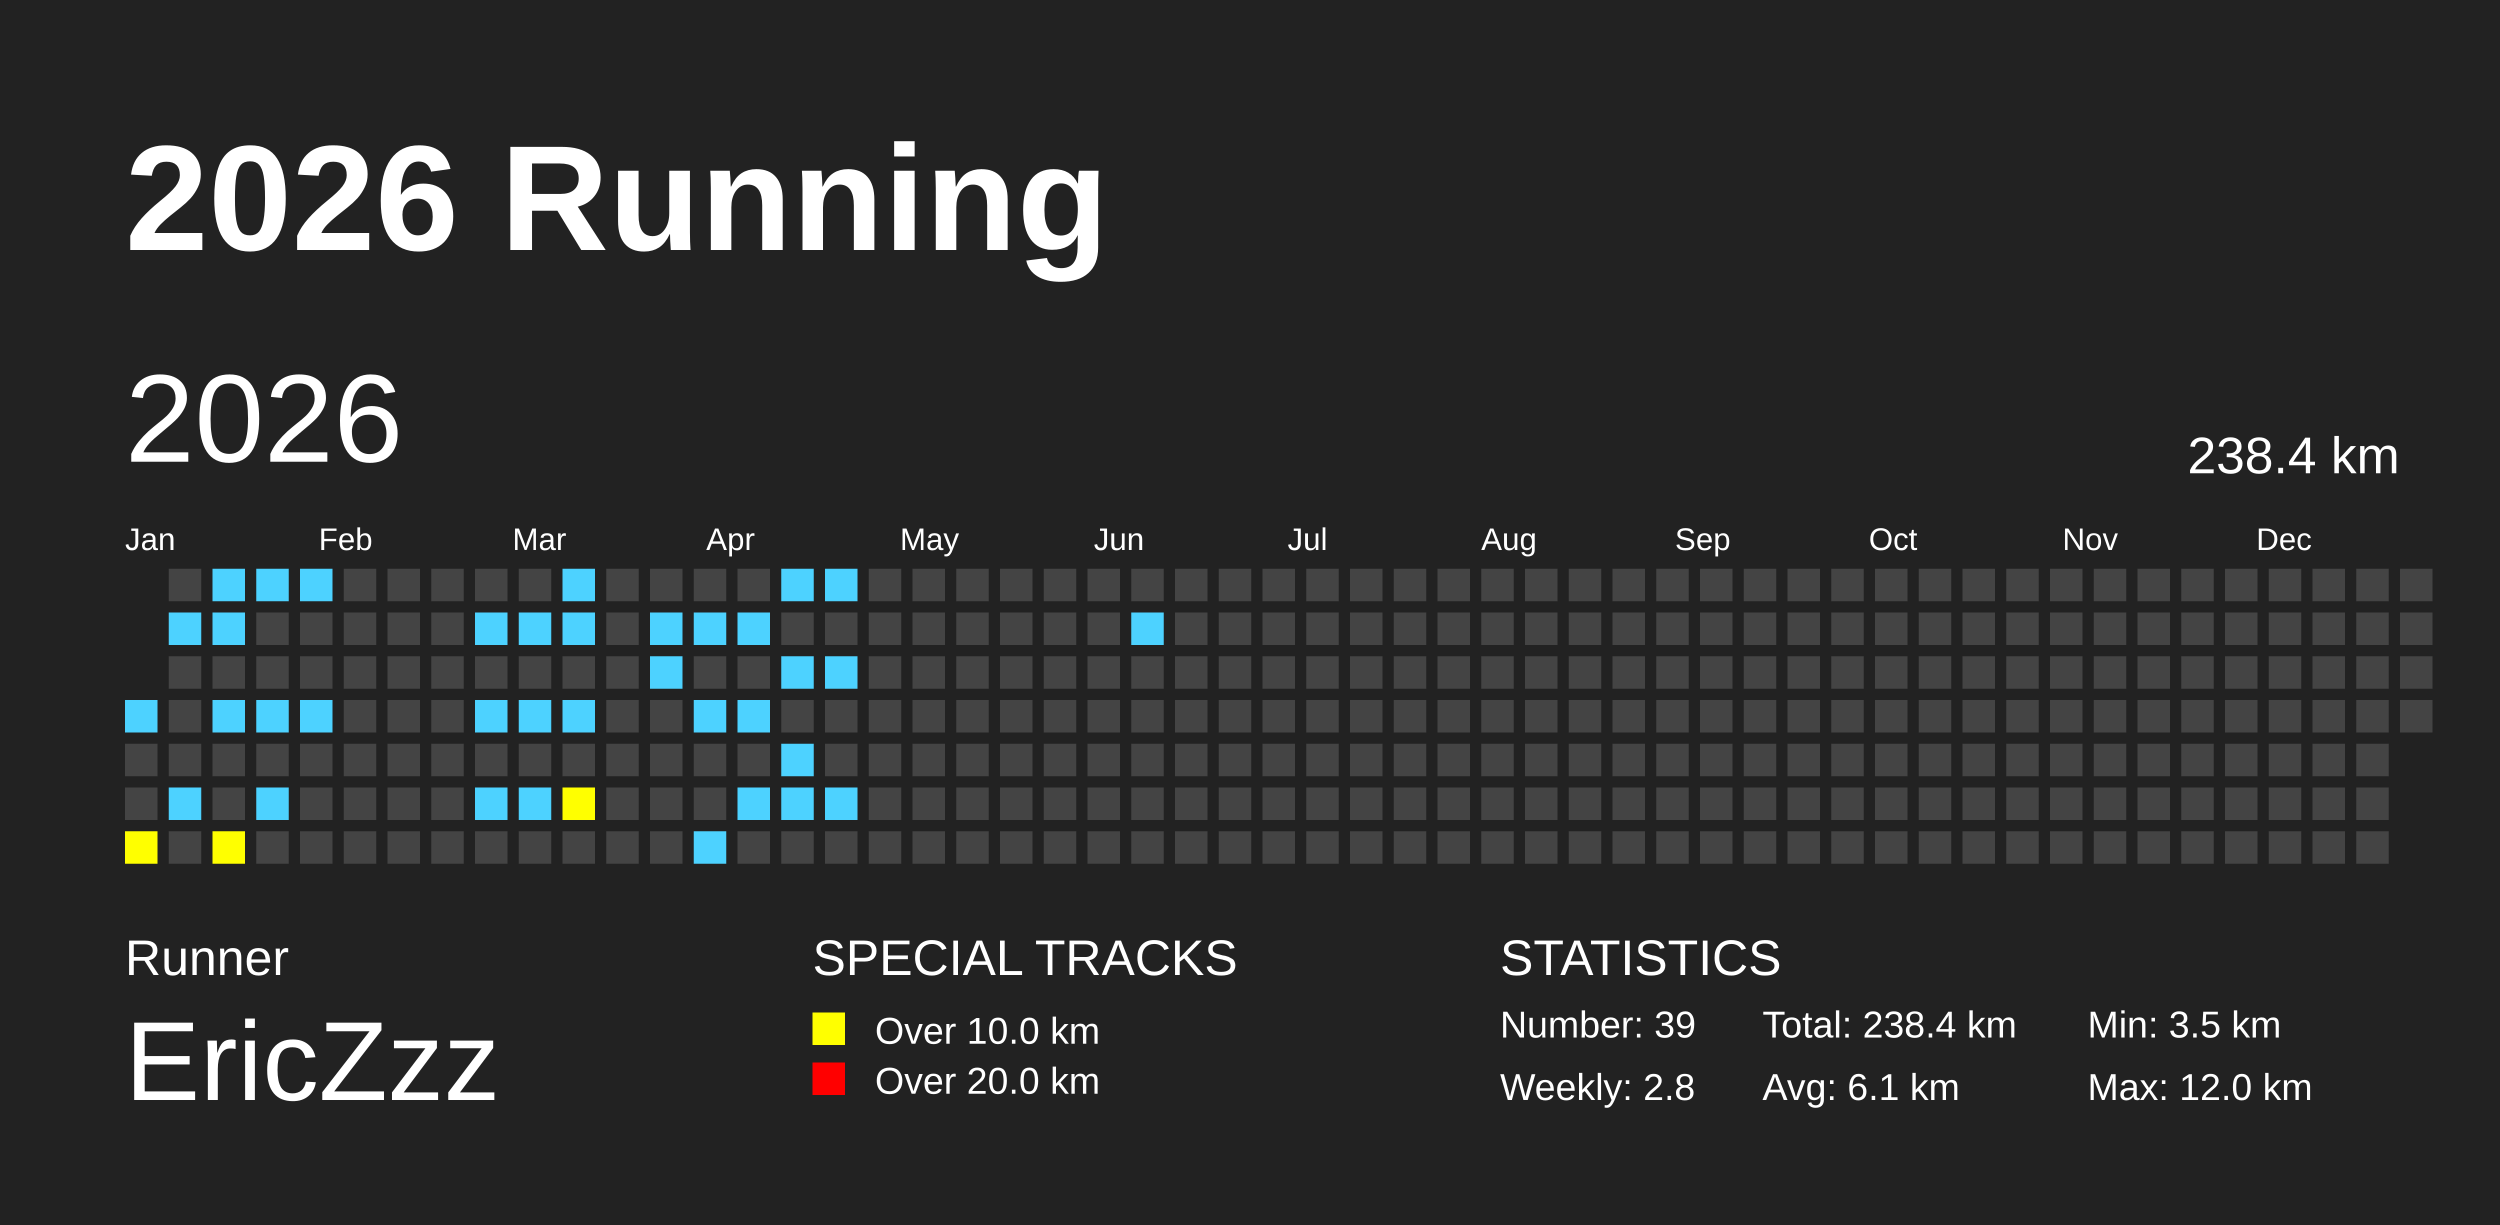
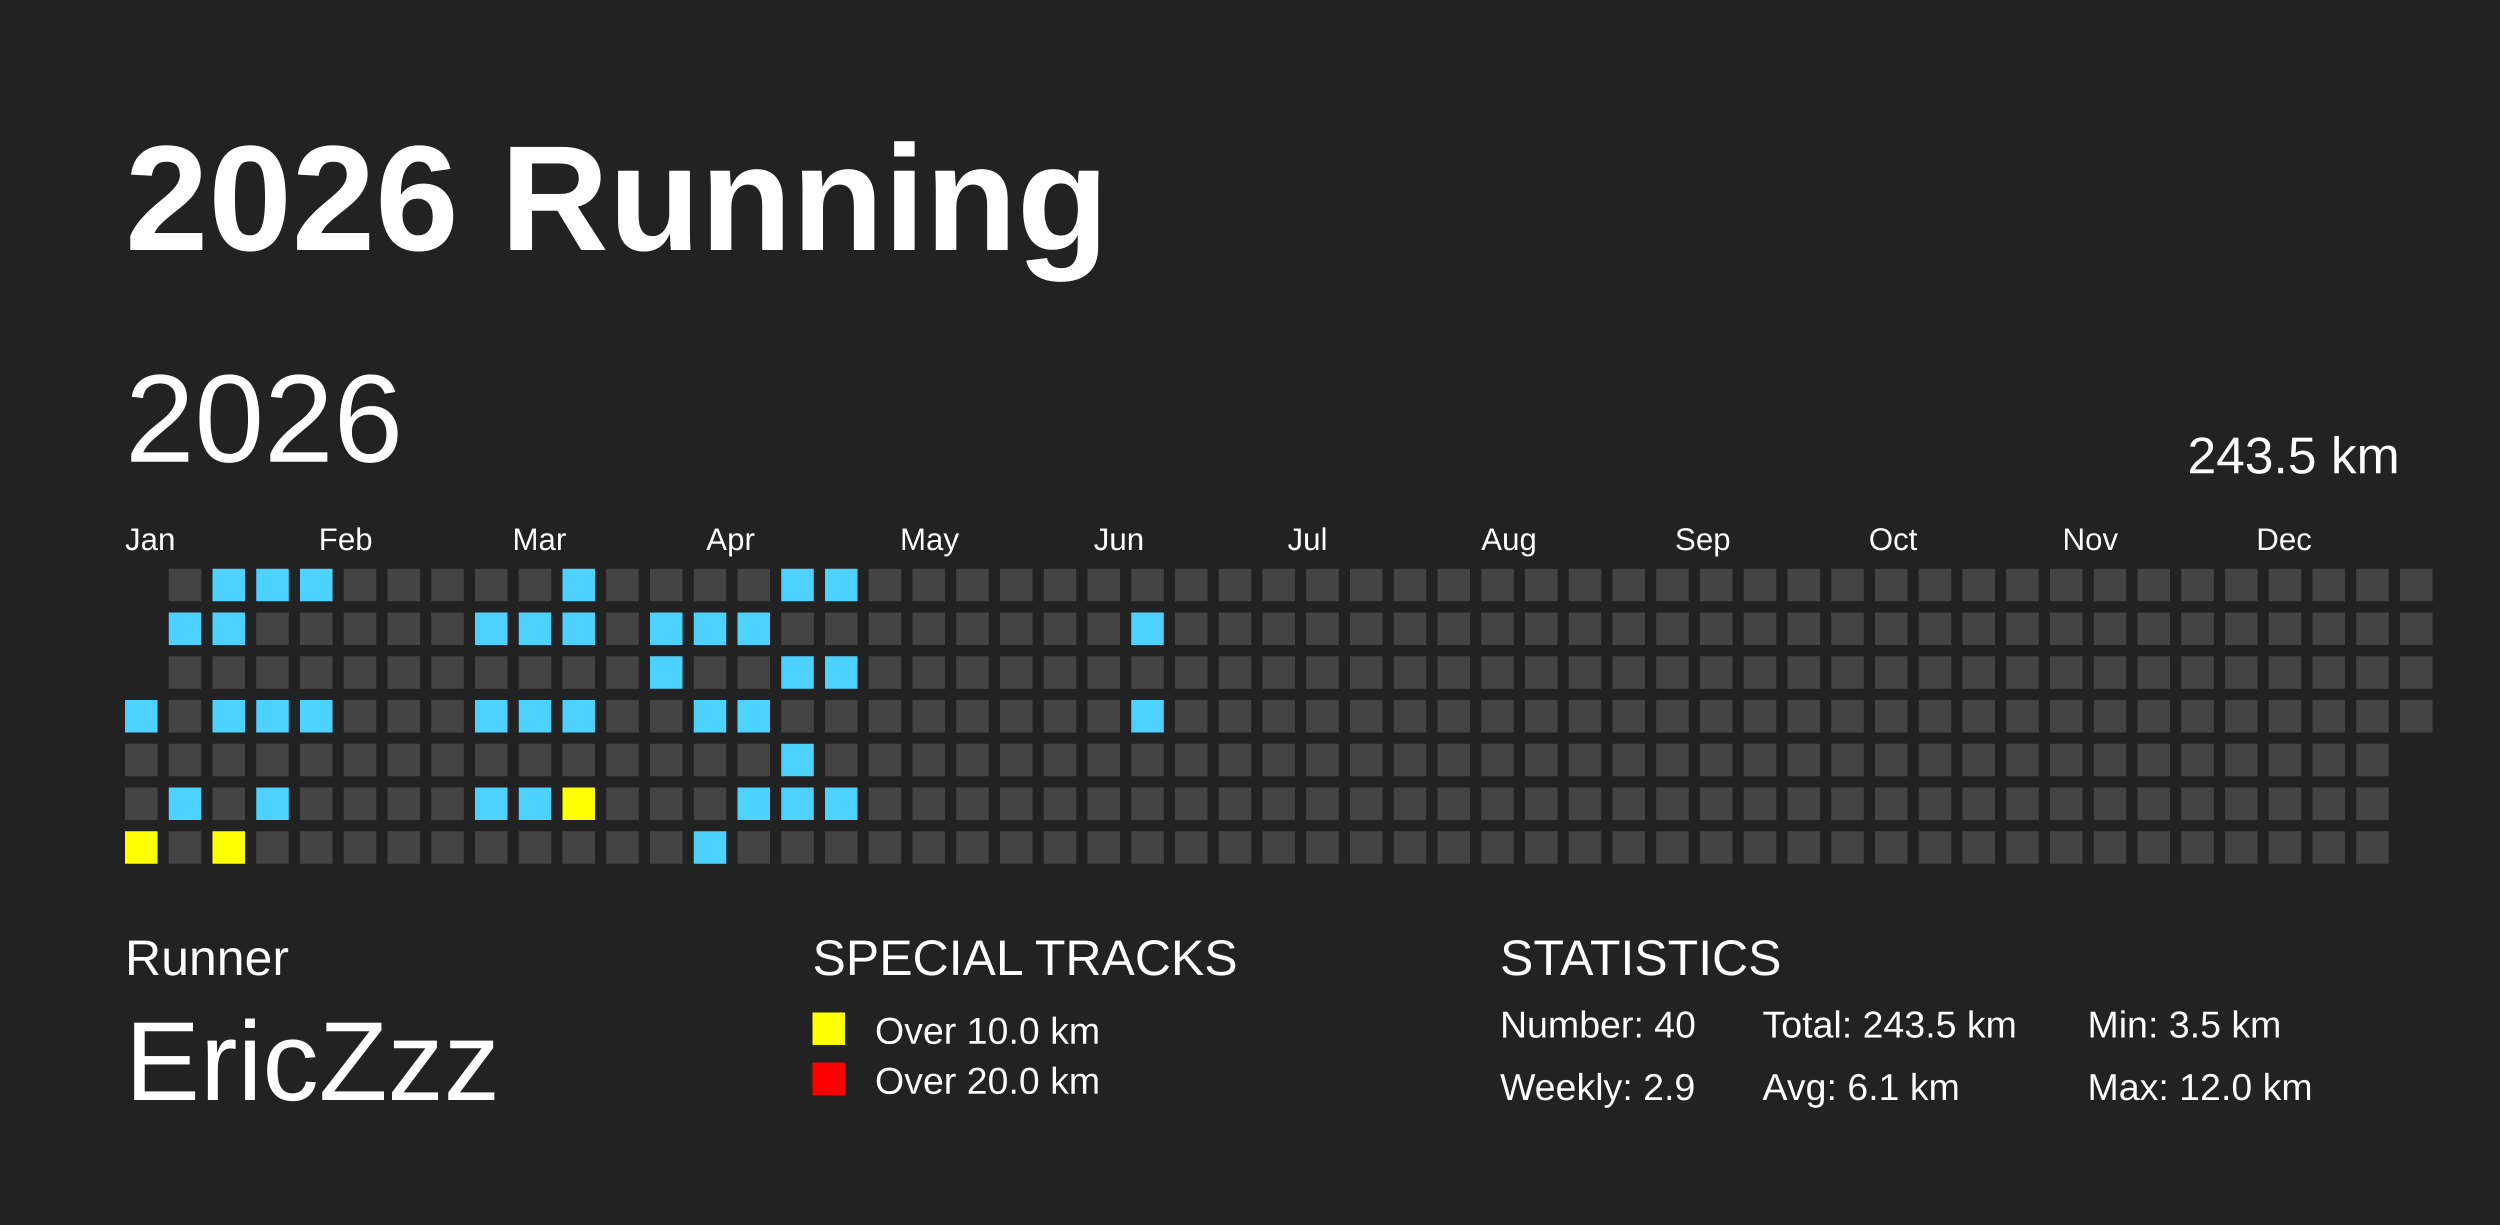
<svg xmlns="http://www.w3.org/2000/svg" baseProfile="full" height="98mm" version="1.1" viewBox="0,0,200,98" width="200mm">
  <defs />
  <rect fill="#222222" height="98" width="200" x="0" y="0" />
  <text fill="#FFFFFF" style="font-size:12px; font-family:Arial; font-weight:bold;" x="10" y="20">2026 Running</text>
  <text fill="#FFFFFF" style="font-size:4px; font-family:Arial" x="10" y="78">Runner</text>
  <text fill="#FFFFFF" style="font-size:9px; font-family:Arial" x="10" y="88">EricZzz</text>
  <text fill="#FFFFFF" style="font-size:4px; font-family:Arial" x="65" y="78">SPECIAL TRACKS</text>
  <rect fill="yellow" height="2.6" width="2.6" x="65" y="81" />
  <text fill="#FFFFFF" style="font-size:3px; font-family:Arial" x="70" y="83.5">Over 10.0 km</text>
  <rect fill="red" height="2.6" width="2.6" x="65" y="85" />
  <text fill="#FFFFFF" style="font-size:3px; font-family:Arial" x="70" y="87.5">Over 20.0 km</text>
  <text fill="#FFFFFF" style="font-size:4px; font-family:Arial" x="120" y="78">STATISTICS</text>
-   <text fill="#FFFFFF" style="font-size:3px; font-family:Arial" x="120" y="83">Number: 39</text>
-   <text fill="#FFFFFF" style="font-size:3px; font-family:Arial" x="120" y="88">Weekly: 2.8</text>
-   <text fill="#FFFFFF" style="font-size:3px; font-family:Arial" x="141" y="83">Total: 238.4 km</text>
+   <text fill="#FFFFFF" style="font-size:3px; font-family:Arial" x="120" y="83">Number: 40</text>
+   <text fill="#FFFFFF" style="font-size:3px; font-family:Arial" x="120" y="88">Weekly: 2.9</text>
+   <text fill="#FFFFFF" style="font-size:3px; font-family:Arial" x="141" y="83">Total: 243.5 km</text>
  <text fill="#FFFFFF" style="font-size:3px; font-family:Arial" x="141" y="88">Avg: 6.1 km</text>
  <text fill="#FFFFFF" style="font-size:3px; font-family:Arial" x="167" y="83">Min: 3.5 km</text>
  <text fill="#FFFFFF" style="font-size:3px; font-family:Arial" x="167" y="88">Max: 12.0 km</text>
  <text dominant-baseline="hanging" fill="#FFFFFF" style="font-size:10.0px; font-family:Arial;" x="10" y="30">2026</text>
-   <text dominant-baseline="hanging" fill="#FFFFFF" style="font-size:4.125px; font-family:Arial;" x="175" y="35">238.4 km</text>
+   <text dominant-baseline="hanging" fill="#FFFFFF" style="font-size:4.125px; font-family:Arial;" x="175" y="35">243.5 km</text>
  <text fill="#FFFFFF" style="font-size:2.5px; font-family:Arial" x="10.0" y="44">Jan</text>
  <text fill="#FFFFFF" style="font-size:2.5px; font-family:Arial" x="25.5" y="44">Feb</text>
  <text fill="#FFFFFF" style="font-size:2.5px; font-family:Arial" x="41.0" y="44">Mar</text>
  <text fill="#FFFFFF" style="font-size:2.5px; font-family:Arial" x="56.5" y="44">Apr</text>
  <text fill="#FFFFFF" style="font-size:2.5px; font-family:Arial" x="72.0" y="44">May</text>
  <text fill="#FFFFFF" style="font-size:2.5px; font-family:Arial" x="87.5" y="44">Jun</text>
  <text fill="#FFFFFF" style="font-size:2.5px; font-family:Arial" x="103.0" y="44">Jul</text>
  <text fill="#FFFFFF" style="font-size:2.5px; font-family:Arial" x="118.5" y="44">Aug</text>
  <text fill="#FFFFFF" style="font-size:2.5px; font-family:Arial" x="134.0" y="44">Sep</text>
  <text fill="#FFFFFF" style="font-size:2.5px; font-family:Arial" x="149.5" y="44">Oct</text>
  <text fill="#FFFFFF" style="font-size:2.5px; font-family:Arial" x="165.0" y="44">Nov</text>
  <text fill="#FFFFFF" style="font-size:2.5px; font-family:Arial" x="180.5" y="44">Dec</text>
  <rect fill="#4DD2FF" height="2.6" width="2.6" x="10.0" y="56.0" />
  <rect fill="#444444" height="2.6" width="2.6" x="10.0" y="59.5" />
  <rect fill="#444444" height="2.6" width="2.6" x="10.0" y="63.0" />
  <rect fill="yellow" height="2.6" width="2.6" x="10.0" y="66.5" />
  <rect fill="#444444" height="2.6" width="2.6" x="13.5" y="45.5" />
  <rect fill="#4DD2FF" height="2.6" width="2.6" x="13.5" y="49.0" />
  <rect fill="#444444" height="2.6" width="2.6" x="13.5" y="52.5" />
  <rect fill="#444444" height="2.6" width="2.6" x="13.5" y="56.0" />
  <rect fill="#444444" height="2.6" width="2.6" x="13.5" y="59.5" />
  <rect fill="#4DD2FF" height="2.6" width="2.6" x="13.5" y="63.0" />
  <rect fill="#444444" height="2.6" width="2.6" x="13.5" y="66.5" />
  <rect fill="#4DD2FF" height="2.6" width="2.6" x="17.0" y="45.5" />
  <rect fill="#4DD2FF" height="2.6" width="2.6" x="17.0" y="49.0" />
  <rect fill="#444444" height="2.6" width="2.6" x="17.0" y="52.5" />
  <rect fill="#4DD2FF" height="2.6" width="2.6" x="17.0" y="56.0" />
  <rect fill="#444444" height="2.6" width="2.6" x="17.0" y="59.5" />
  <rect fill="#444444" height="2.6" width="2.6" x="17.0" y="63.0" />
  <rect fill="yellow" height="2.6" width="2.6" x="17.0" y="66.5" />
  <rect fill="#4DD2FF" height="2.6" width="2.6" x="20.5" y="45.5" />
  <rect fill="#444444" height="2.6" width="2.6" x="20.5" y="49.0" />
  <rect fill="#444444" height="2.6" width="2.6" x="20.5" y="52.5" />
  <rect fill="#4DD2FF" height="2.6" width="2.6" x="20.5" y="56.0" />
  <rect fill="#444444" height="2.6" width="2.6" x="20.5" y="59.5" />
  <rect fill="#4DD2FF" height="2.6" width="2.6" x="20.5" y="63.0" />
  <rect fill="#444444" height="2.6" width="2.6" x="20.5" y="66.5" />
  <rect fill="#4DD2FF" height="2.6" width="2.6" x="24.0" y="45.5" />
  <rect fill="#444444" height="2.6" width="2.6" x="24.0" y="49.0" />
  <rect fill="#444444" height="2.6" width="2.6" x="24.0" y="52.5" />
  <rect fill="#4DD2FF" height="2.6" width="2.6" x="24.0" y="56.0" />
  <rect fill="#444444" height="2.6" width="2.6" x="24.0" y="59.5" />
  <rect fill="#444444" height="2.6" width="2.6" x="24.0" y="63.0" />
  <rect fill="#444444" height="2.6" width="2.6" x="24.0" y="66.5" />
  <rect fill="#444444" height="2.6" width="2.6" x="27.5" y="45.5" />
  <rect fill="#444444" height="2.6" width="2.6" x="27.5" y="49.0" />
  <rect fill="#444444" height="2.6" width="2.6" x="27.5" y="52.5" />
  <rect fill="#444444" height="2.6" width="2.6" x="27.5" y="56.0" />
  <rect fill="#444444" height="2.6" width="2.6" x="27.5" y="59.5" />
  <rect fill="#444444" height="2.6" width="2.6" x="27.5" y="63.0" />
  <rect fill="#444444" height="2.6" width="2.6" x="27.5" y="66.5" />
  <rect fill="#444444" height="2.6" width="2.6" x="31.0" y="45.5" />
  <rect fill="#444444" height="2.6" width="2.6" x="31.0" y="49.0" />
  <rect fill="#444444" height="2.6" width="2.6" x="31.0" y="52.5" />
  <rect fill="#444444" height="2.6" width="2.6" x="31.0" y="56.0" />
  <rect fill="#444444" height="2.6" width="2.6" x="31.0" y="59.5" />
  <rect fill="#444444" height="2.6" width="2.6" x="31.0" y="63.0" />
  <rect fill="#444444" height="2.6" width="2.6" x="31.0" y="66.5" />
  <rect fill="#444444" height="2.6" width="2.6" x="34.5" y="45.5" />
  <rect fill="#444444" height="2.6" width="2.6" x="34.5" y="49.0" />
  <rect fill="#444444" height="2.6" width="2.6" x="34.5" y="52.5" />
  <rect fill="#444444" height="2.6" width="2.6" x="34.5" y="56.0" />
  <rect fill="#444444" height="2.6" width="2.6" x="34.5" y="59.5" />
  <rect fill="#444444" height="2.6" width="2.6" x="34.5" y="63.0" />
  <rect fill="#444444" height="2.6" width="2.6" x="34.5" y="66.5" />
  <rect fill="#444444" height="2.6" width="2.6" x="38.0" y="45.5" />
  <rect fill="#4DD2FF" height="2.6" width="2.6" x="38.0" y="49.0" />
  <rect fill="#444444" height="2.6" width="2.6" x="38.0" y="52.5" />
  <rect fill="#4DD2FF" height="2.6" width="2.6" x="38.0" y="56.0" />
  <rect fill="#444444" height="2.6" width="2.6" x="38.0" y="59.5" />
  <rect fill="#4DD2FF" height="2.6" width="2.6" x="38.0" y="63.0" />
  <rect fill="#444444" height="2.6" width="2.6" x="38.0" y="66.5" />
  <rect fill="#444444" height="2.6" width="2.6" x="41.5" y="45.5" />
  <rect fill="#4DD2FF" height="2.6" width="2.6" x="41.5" y="49.0" />
  <rect fill="#444444" height="2.6" width="2.6" x="41.5" y="52.5" />
  <rect fill="#4DD2FF" height="2.6" width="2.6" x="41.5" y="56.0" />
  <rect fill="#444444" height="2.6" width="2.6" x="41.5" y="59.5" />
  <rect fill="#4DD2FF" height="2.6" width="2.6" x="41.5" y="63.0" />
  <rect fill="#444444" height="2.6" width="2.6" x="41.5" y="66.5" />
  <rect fill="#4DD2FF" height="2.6" width="2.6" x="45.0" y="45.5" />
  <rect fill="#4DD2FF" height="2.6" width="2.6" x="45.0" y="49.0" />
  <rect fill="#444444" height="2.6" width="2.6" x="45.0" y="52.5" />
  <rect fill="#4DD2FF" height="2.6" width="2.6" x="45.0" y="56.0" />
  <rect fill="#444444" height="2.6" width="2.6" x="45.0" y="59.5" />
  <rect fill="yellow" height="2.6" width="2.6" x="45.0" y="63.0" />
  <rect fill="#444444" height="2.6" width="2.6" x="45.0" y="66.5" />
  <rect fill="#444444" height="2.6" width="2.6" x="48.5" y="45.5" />
  <rect fill="#444444" height="2.6" width="2.6" x="48.5" y="49.0" />
  <rect fill="#444444" height="2.6" width="2.6" x="48.5" y="52.5" />
  <rect fill="#444444" height="2.6" width="2.6" x="48.5" y="56.0" />
  <rect fill="#444444" height="2.6" width="2.6" x="48.5" y="59.5" />
  <rect fill="#444444" height="2.6" width="2.6" x="48.5" y="63.0" />
  <rect fill="#444444" height="2.6" width="2.6" x="48.5" y="66.5" />
  <rect fill="#444444" height="2.6" width="2.6" x="52.0" y="45.5" />
  <rect fill="#4DD2FF" height="2.6" width="2.6" x="52.0" y="49.0" />
  <rect fill="#4DD2FF" height="2.6" width="2.6" x="52.0" y="52.5" />
  <rect fill="#444444" height="2.6" width="2.6" x="52.0" y="56.0" />
  <rect fill="#444444" height="2.6" width="2.6" x="52.0" y="59.5" />
  <rect fill="#444444" height="2.6" width="2.6" x="52.0" y="63.0" />
  <rect fill="#444444" height="2.6" width="2.6" x="52.0" y="66.5" />
  <rect fill="#444444" height="2.6" width="2.6" x="55.5" y="45.5" />
  <rect fill="#4DD2FF" height="2.6" width="2.6" x="55.5" y="49.0" />
  <rect fill="#444444" height="2.6" width="2.6" x="55.5" y="52.5" />
  <rect fill="#4DD2FF" height="2.6" width="2.6" x="55.5" y="56.0" />
  <rect fill="#444444" height="2.6" width="2.6" x="55.5" y="59.5" />
  <rect fill="#444444" height="2.6" width="2.6" x="55.5" y="63.0" />
  <rect fill="#4DD2FF" height="2.6" width="2.6" x="55.5" y="66.5" />
  <rect fill="#444444" height="2.6" width="2.6" x="59.0" y="45.5" />
  <rect fill="#4DD2FF" height="2.6" width="2.6" x="59.0" y="49.0" />
  <rect fill="#444444" height="2.6" width="2.6" x="59.0" y="52.5" />
  <rect fill="#4DD2FF" height="2.6" width="2.6" x="59.0" y="56.0" />
  <rect fill="#444444" height="2.6" width="2.6" x="59.0" y="59.5" />
  <rect fill="#4DD2FF" height="2.6" width="2.6" x="59.0" y="63.0" />
  <rect fill="#444444" height="2.6" width="2.6" x="59.0" y="66.5" />
  <rect fill="#4DD2FF" height="2.6" width="2.6" x="62.5" y="45.5" />
  <rect fill="#444444" height="2.6" width="2.6" x="62.5" y="49.0" />
  <rect fill="#4DD2FF" height="2.6" width="2.6" x="62.5" y="52.5" />
  <rect fill="#444444" height="2.6" width="2.6" x="62.5" y="56.0" />
  <rect fill="#4DD2FF" height="2.6" width="2.6" x="62.5" y="59.5" />
  <rect fill="#4DD2FF" height="2.6" width="2.6" x="62.5" y="63.0" />
  <rect fill="#444444" height="2.6" width="2.6" x="62.5" y="66.5" />
  <rect fill="#4DD2FF" height="2.6" width="2.6" x="66.0" y="45.5" />
  <rect fill="#444444" height="2.6" width="2.6" x="66.0" y="49.0" />
  <rect fill="#4DD2FF" height="2.6" width="2.6" x="66.0" y="52.5" />
  <rect fill="#444444" height="2.6" width="2.6" x="66.0" y="56.0" />
  <rect fill="#444444" height="2.6" width="2.6" x="66.0" y="59.5" />
  <rect fill="#4DD2FF" height="2.6" width="2.6" x="66.0" y="63.0" />
  <rect fill="#444444" height="2.6" width="2.6" x="66.0" y="66.5" />
  <rect fill="#444444" height="2.6" width="2.6" x="69.5" y="45.5" />
  <rect fill="#444444" height="2.6" width="2.6" x="69.5" y="49.0" />
  <rect fill="#444444" height="2.6" width="2.6" x="69.5" y="52.5" />
  <rect fill="#444444" height="2.6" width="2.6" x="69.5" y="56.0" />
  <rect fill="#444444" height="2.6" width="2.6" x="69.5" y="59.5" />
  <rect fill="#444444" height="2.6" width="2.6" x="69.5" y="63.0" />
  <rect fill="#444444" height="2.6" width="2.6" x="69.5" y="66.5" />
  <rect fill="#444444" height="2.6" width="2.6" x="73.0" y="45.5" />
  <rect fill="#444444" height="2.6" width="2.6" x="73.0" y="49.0" />
  <rect fill="#444444" height="2.6" width="2.6" x="73.0" y="52.5" />
  <rect fill="#444444" height="2.6" width="2.6" x="73.0" y="56.0" />
  <rect fill="#444444" height="2.6" width="2.6" x="73.0" y="59.5" />
  <rect fill="#444444" height="2.6" width="2.6" x="73.0" y="63.0" />
  <rect fill="#444444" height="2.6" width="2.6" x="73.0" y="66.5" />
  <rect fill="#444444" height="2.6" width="2.6" x="76.5" y="45.5" />
  <rect fill="#444444" height="2.6" width="2.6" x="76.5" y="49.0" />
  <rect fill="#444444" height="2.6" width="2.6" x="76.5" y="52.5" />
  <rect fill="#444444" height="2.6" width="2.6" x="76.5" y="56.0" />
  <rect fill="#444444" height="2.6" width="2.6" x="76.5" y="59.5" />
  <rect fill="#444444" height="2.6" width="2.6" x="76.5" y="63.0" />
  <rect fill="#444444" height="2.6" width="2.6" x="76.5" y="66.5" />
  <rect fill="#444444" height="2.6" width="2.6" x="80.0" y="45.5" />
  <rect fill="#444444" height="2.6" width="2.6" x="80.0" y="49.0" />
  <rect fill="#444444" height="2.6" width="2.6" x="80.0" y="52.5" />
  <rect fill="#444444" height="2.6" width="2.6" x="80.0" y="56.0" />
  <rect fill="#444444" height="2.6" width="2.6" x="80.0" y="59.5" />
  <rect fill="#444444" height="2.6" width="2.6" x="80.0" y="63.0" />
  <rect fill="#444444" height="2.6" width="2.6" x="80.0" y="66.5" />
  <rect fill="#444444" height="2.6" width="2.6" x="83.5" y="45.5" />
  <rect fill="#444444" height="2.6" width="2.6" x="83.5" y="49.0" />
  <rect fill="#444444" height="2.6" width="2.6" x="83.5" y="52.5" />
  <rect fill="#444444" height="2.6" width="2.6" x="83.5" y="56.0" />
  <rect fill="#444444" height="2.6" width="2.6" x="83.5" y="59.5" />
  <rect fill="#444444" height="2.6" width="2.6" x="83.5" y="63.0" />
  <rect fill="#444444" height="2.6" width="2.6" x="83.5" y="66.5" />
  <rect fill="#444444" height="2.6" width="2.6" x="87.0" y="45.5" />
  <rect fill="#444444" height="2.6" width="2.6" x="87.0" y="49.0" />
  <rect fill="#444444" height="2.6" width="2.6" x="87.0" y="52.5" />
  <rect fill="#444444" height="2.6" width="2.6" x="87.0" y="56.0" />
  <rect fill="#444444" height="2.6" width="2.6" x="87.0" y="59.5" />
  <rect fill="#444444" height="2.6" width="2.6" x="87.0" y="63.0" />
  <rect fill="#444444" height="2.6" width="2.6" x="87.0" y="66.5" />
  <rect fill="#444444" height="2.6" width="2.6" x="90.5" y="45.5" />
  <rect fill="#4DD2FF" height="2.6" width="2.6" x="90.5" y="49.0" />
  <rect fill="#444444" height="2.6" width="2.6" x="90.5" y="52.5" />
-   <rect fill="#444444" height="2.6" width="2.6" x="90.5" y="56.0" />
+   <rect fill="#4DD2FF" height="2.6" width="2.6" x="90.5" y="56.0" />
  <rect fill="#444444" height="2.6" width="2.6" x="90.5" y="59.5" />
  <rect fill="#444444" height="2.6" width="2.6" x="90.5" y="63.0" />
  <rect fill="#444444" height="2.6" width="2.6" x="90.5" y="66.5" />
  <rect fill="#444444" height="2.6" width="2.6" x="94.0" y="45.5" />
  <rect fill="#444444" height="2.6" width="2.6" x="94.0" y="49.0" />
  <rect fill="#444444" height="2.6" width="2.6" x="94.0" y="52.5" />
  <rect fill="#444444" height="2.6" width="2.6" x="94.0" y="56.0" />
  <rect fill="#444444" height="2.6" width="2.6" x="94.0" y="59.5" />
  <rect fill="#444444" height="2.6" width="2.6" x="94.0" y="63.0" />
  <rect fill="#444444" height="2.6" width="2.6" x="94.0" y="66.5" />
  <rect fill="#444444" height="2.6" width="2.6" x="97.5" y="45.5" />
  <rect fill="#444444" height="2.6" width="2.6" x="97.5" y="49.0" />
  <rect fill="#444444" height="2.6" width="2.6" x="97.5" y="52.5" />
  <rect fill="#444444" height="2.6" width="2.6" x="97.5" y="56.0" />
  <rect fill="#444444" height="2.6" width="2.6" x="97.5" y="59.5" />
  <rect fill="#444444" height="2.6" width="2.6" x="97.5" y="63.0" />
  <rect fill="#444444" height="2.6" width="2.6" x="97.5" y="66.5" />
  <rect fill="#444444" height="2.6" width="2.6" x="101.0" y="45.5" />
  <rect fill="#444444" height="2.6" width="2.6" x="101.0" y="49.0" />
  <rect fill="#444444" height="2.6" width="2.6" x="101.0" y="52.5" />
  <rect fill="#444444" height="2.6" width="2.6" x="101.0" y="56.0" />
  <rect fill="#444444" height="2.6" width="2.6" x="101.0" y="59.5" />
  <rect fill="#444444" height="2.6" width="2.6" x="101.0" y="63.0" />
  <rect fill="#444444" height="2.6" width="2.6" x="101.0" y="66.5" />
  <rect fill="#444444" height="2.6" width="2.6" x="104.5" y="45.5" />
  <rect fill="#444444" height="2.6" width="2.6" x="104.5" y="49.0" />
  <rect fill="#444444" height="2.6" width="2.6" x="104.5" y="52.5" />
  <rect fill="#444444" height="2.6" width="2.6" x="104.5" y="56.0" />
  <rect fill="#444444" height="2.6" width="2.6" x="104.5" y="59.5" />
  <rect fill="#444444" height="2.6" width="2.6" x="104.5" y="63.0" />
  <rect fill="#444444" height="2.6" width="2.6" x="104.5" y="66.5" />
  <rect fill="#444444" height="2.6" width="2.6" x="108.0" y="45.5" />
  <rect fill="#444444" height="2.6" width="2.6" x="108.0" y="49.0" />
  <rect fill="#444444" height="2.6" width="2.6" x="108.0" y="52.5" />
  <rect fill="#444444" height="2.6" width="2.6" x="108.0" y="56.0" />
  <rect fill="#444444" height="2.6" width="2.6" x="108.0" y="59.5" />
  <rect fill="#444444" height="2.6" width="2.6" x="108.0" y="63.0" />
  <rect fill="#444444" height="2.6" width="2.6" x="108.0" y="66.5" />
  <rect fill="#444444" height="2.6" width="2.6" x="111.5" y="45.5" />
  <rect fill="#444444" height="2.6" width="2.6" x="111.5" y="49.0" />
  <rect fill="#444444" height="2.6" width="2.6" x="111.5" y="52.5" />
  <rect fill="#444444" height="2.6" width="2.6" x="111.5" y="56.0" />
  <rect fill="#444444" height="2.6" width="2.6" x="111.5" y="59.5" />
  <rect fill="#444444" height="2.6" width="2.6" x="111.5" y="63.0" />
  <rect fill="#444444" height="2.6" width="2.6" x="111.5" y="66.5" />
  <rect fill="#444444" height="2.6" width="2.6" x="115.0" y="45.5" />
  <rect fill="#444444" height="2.6" width="2.6" x="115.0" y="49.0" />
  <rect fill="#444444" height="2.6" width="2.6" x="115.0" y="52.5" />
  <rect fill="#444444" height="2.6" width="2.6" x="115.0" y="56.0" />
  <rect fill="#444444" height="2.6" width="2.6" x="115.0" y="59.5" />
  <rect fill="#444444" height="2.6" width="2.6" x="115.0" y="63.0" />
  <rect fill="#444444" height="2.6" width="2.6" x="115.0" y="66.5" />
  <rect fill="#444444" height="2.6" width="2.6" x="118.5" y="45.5" />
  <rect fill="#444444" height="2.6" width="2.6" x="118.5" y="49.0" />
  <rect fill="#444444" height="2.6" width="2.6" x="118.5" y="52.5" />
  <rect fill="#444444" height="2.6" width="2.6" x="118.5" y="56.0" />
  <rect fill="#444444" height="2.6" width="2.6" x="118.5" y="59.5" />
  <rect fill="#444444" height="2.6" width="2.6" x="118.5" y="63.0" />
  <rect fill="#444444" height="2.6" width="2.6" x="118.5" y="66.5" />
  <rect fill="#444444" height="2.6" width="2.6" x="122.0" y="45.5" />
  <rect fill="#444444" height="2.6" width="2.6" x="122.0" y="49.0" />
  <rect fill="#444444" height="2.6" width="2.6" x="122.0" y="52.5" />
  <rect fill="#444444" height="2.6" width="2.6" x="122.0" y="56.0" />
  <rect fill="#444444" height="2.6" width="2.6" x="122.0" y="59.5" />
  <rect fill="#444444" height="2.6" width="2.6" x="122.0" y="63.0" />
  <rect fill="#444444" height="2.6" width="2.6" x="122.0" y="66.5" />
  <rect fill="#444444" height="2.6" width="2.6" x="125.5" y="45.5" />
  <rect fill="#444444" height="2.6" width="2.6" x="125.5" y="49.0" />
  <rect fill="#444444" height="2.6" width="2.6" x="125.5" y="52.5" />
  <rect fill="#444444" height="2.6" width="2.6" x="125.5" y="56.0" />
  <rect fill="#444444" height="2.6" width="2.6" x="125.5" y="59.5" />
  <rect fill="#444444" height="2.6" width="2.6" x="125.5" y="63.0" />
  <rect fill="#444444" height="2.6" width="2.6" x="125.5" y="66.5" />
  <rect fill="#444444" height="2.6" width="2.6" x="129.0" y="45.5" />
  <rect fill="#444444" height="2.6" width="2.6" x="129.0" y="49.0" />
  <rect fill="#444444" height="2.6" width="2.6" x="129.0" y="52.5" />
  <rect fill="#444444" height="2.6" width="2.6" x="129.0" y="56.0" />
  <rect fill="#444444" height="2.6" width="2.6" x="129.0" y="59.5" />
  <rect fill="#444444" height="2.6" width="2.6" x="129.0" y="63.0" />
  <rect fill="#444444" height="2.6" width="2.6" x="129.0" y="66.5" />
  <rect fill="#444444" height="2.6" width="2.6" x="132.5" y="45.5" />
  <rect fill="#444444" height="2.6" width="2.6" x="132.5" y="49.0" />
  <rect fill="#444444" height="2.6" width="2.6" x="132.5" y="52.5" />
  <rect fill="#444444" height="2.6" width="2.6" x="132.5" y="56.0" />
  <rect fill="#444444" height="2.6" width="2.6" x="132.5" y="59.5" />
  <rect fill="#444444" height="2.6" width="2.6" x="132.5" y="63.0" />
  <rect fill="#444444" height="2.6" width="2.6" x="132.5" y="66.5" />
  <rect fill="#444444" height="2.6" width="2.6" x="136.0" y="45.5" />
  <rect fill="#444444" height="2.6" width="2.6" x="136.0" y="49.0" />
  <rect fill="#444444" height="2.6" width="2.6" x="136.0" y="52.5" />
  <rect fill="#444444" height="2.6" width="2.6" x="136.0" y="56.0" />
  <rect fill="#444444" height="2.6" width="2.6" x="136.0" y="59.5" />
  <rect fill="#444444" height="2.6" width="2.6" x="136.0" y="63.0" />
  <rect fill="#444444" height="2.6" width="2.6" x="136.0" y="66.5" />
  <rect fill="#444444" height="2.6" width="2.6" x="139.5" y="45.5" />
  <rect fill="#444444" height="2.6" width="2.6" x="139.5" y="49.0" />
  <rect fill="#444444" height="2.6" width="2.6" x="139.5" y="52.5" />
  <rect fill="#444444" height="2.6" width="2.6" x="139.5" y="56.0" />
  <rect fill="#444444" height="2.6" width="2.6" x="139.5" y="59.5" />
  <rect fill="#444444" height="2.6" width="2.6" x="139.5" y="63.0" />
  <rect fill="#444444" height="2.6" width="2.6" x="139.5" y="66.5" />
  <rect fill="#444444" height="2.6" width="2.6" x="143.0" y="45.5" />
  <rect fill="#444444" height="2.6" width="2.6" x="143.0" y="49.0" />
  <rect fill="#444444" height="2.6" width="2.6" x="143.0" y="52.5" />
  <rect fill="#444444" height="2.6" width="2.6" x="143.0" y="56.0" />
  <rect fill="#444444" height="2.6" width="2.6" x="143.0" y="59.5" />
  <rect fill="#444444" height="2.6" width="2.6" x="143.0" y="63.0" />
  <rect fill="#444444" height="2.6" width="2.6" x="143.0" y="66.5" />
  <rect fill="#444444" height="2.6" width="2.6" x="146.5" y="45.5" />
  <rect fill="#444444" height="2.6" width="2.6" x="146.5" y="49.0" />
  <rect fill="#444444" height="2.6" width="2.6" x="146.5" y="52.5" />
  <rect fill="#444444" height="2.6" width="2.6" x="146.5" y="56.0" />
  <rect fill="#444444" height="2.6" width="2.6" x="146.5" y="59.5" />
  <rect fill="#444444" height="2.6" width="2.6" x="146.5" y="63.0" />
  <rect fill="#444444" height="2.6" width="2.6" x="146.5" y="66.5" />
  <rect fill="#444444" height="2.6" width="2.6" x="150.0" y="45.5" />
  <rect fill="#444444" height="2.6" width="2.6" x="150.0" y="49.0" />
  <rect fill="#444444" height="2.6" width="2.6" x="150.0" y="52.5" />
  <rect fill="#444444" height="2.6" width="2.6" x="150.0" y="56.0" />
  <rect fill="#444444" height="2.6" width="2.6" x="150.0" y="59.5" />
  <rect fill="#444444" height="2.6" width="2.6" x="150.0" y="63.0" />
  <rect fill="#444444" height="2.6" width="2.6" x="150.0" y="66.5" />
  <rect fill="#444444" height="2.6" width="2.6" x="153.5" y="45.5" />
  <rect fill="#444444" height="2.6" width="2.6" x="153.5" y="49.0" />
  <rect fill="#444444" height="2.6" width="2.6" x="153.5" y="52.5" />
  <rect fill="#444444" height="2.6" width="2.6" x="153.5" y="56.0" />
  <rect fill="#444444" height="2.6" width="2.6" x="153.5" y="59.5" />
  <rect fill="#444444" height="2.6" width="2.6" x="153.5" y="63.0" />
  <rect fill="#444444" height="2.6" width="2.6" x="153.5" y="66.5" />
  <rect fill="#444444" height="2.6" width="2.6" x="157.0" y="45.5" />
  <rect fill="#444444" height="2.6" width="2.6" x="157.0" y="49.0" />
  <rect fill="#444444" height="2.6" width="2.6" x="157.0" y="52.5" />
  <rect fill="#444444" height="2.6" width="2.6" x="157.0" y="56.0" />
  <rect fill="#444444" height="2.6" width="2.6" x="157.0" y="59.5" />
  <rect fill="#444444" height="2.6" width="2.6" x="157.0" y="63.0" />
  <rect fill="#444444" height="2.6" width="2.6" x="157.0" y="66.5" />
  <rect fill="#444444" height="2.6" width="2.6" x="160.5" y="45.5" />
  <rect fill="#444444" height="2.6" width="2.6" x="160.5" y="49.0" />
  <rect fill="#444444" height="2.6" width="2.6" x="160.5" y="52.5" />
  <rect fill="#444444" height="2.6" width="2.6" x="160.5" y="56.0" />
  <rect fill="#444444" height="2.6" width="2.6" x="160.5" y="59.5" />
  <rect fill="#444444" height="2.6" width="2.6" x="160.5" y="63.0" />
  <rect fill="#444444" height="2.6" width="2.6" x="160.5" y="66.5" />
  <rect fill="#444444" height="2.6" width="2.6" x="164.0" y="45.5" />
  <rect fill="#444444" height="2.6" width="2.6" x="164.0" y="49.0" />
  <rect fill="#444444" height="2.6" width="2.6" x="164.0" y="52.5" />
  <rect fill="#444444" height="2.6" width="2.6" x="164.0" y="56.0" />
  <rect fill="#444444" height="2.6" width="2.6" x="164.0" y="59.5" />
  <rect fill="#444444" height="2.6" width="2.6" x="164.0" y="63.0" />
  <rect fill="#444444" height="2.6" width="2.6" x="164.0" y="66.5" />
  <rect fill="#444444" height="2.6" width="2.6" x="167.5" y="45.5" />
  <rect fill="#444444" height="2.6" width="2.6" x="167.5" y="49.0" />
  <rect fill="#444444" height="2.6" width="2.6" x="167.5" y="52.5" />
  <rect fill="#444444" height="2.6" width="2.6" x="167.5" y="56.0" />
  <rect fill="#444444" height="2.6" width="2.6" x="167.5" y="59.5" />
  <rect fill="#444444" height="2.6" width="2.6" x="167.5" y="63.0" />
  <rect fill="#444444" height="2.6" width="2.6" x="167.5" y="66.5" />
  <rect fill="#444444" height="2.6" width="2.6" x="171.0" y="45.5" />
  <rect fill="#444444" height="2.6" width="2.6" x="171.0" y="49.0" />
  <rect fill="#444444" height="2.6" width="2.6" x="171.0" y="52.5" />
  <rect fill="#444444" height="2.6" width="2.6" x="171.0" y="56.0" />
  <rect fill="#444444" height="2.6" width="2.6" x="171.0" y="59.5" />
  <rect fill="#444444" height="2.6" width="2.6" x="171.0" y="63.0" />
  <rect fill="#444444" height="2.6" width="2.6" x="171.0" y="66.5" />
  <rect fill="#444444" height="2.6" width="2.6" x="174.5" y="45.5" />
  <rect fill="#444444" height="2.6" width="2.6" x="174.5" y="49.0" />
  <rect fill="#444444" height="2.6" width="2.6" x="174.5" y="52.5" />
  <rect fill="#444444" height="2.6" width="2.6" x="174.5" y="56.0" />
  <rect fill="#444444" height="2.6" width="2.6" x="174.5" y="59.5" />
  <rect fill="#444444" height="2.6" width="2.6" x="174.5" y="63.0" />
  <rect fill="#444444" height="2.6" width="2.6" x="174.5" y="66.5" />
  <rect fill="#444444" height="2.6" width="2.6" x="178.0" y="45.5" />
  <rect fill="#444444" height="2.6" width="2.6" x="178.0" y="49.0" />
  <rect fill="#444444" height="2.6" width="2.6" x="178.0" y="52.5" />
  <rect fill="#444444" height="2.6" width="2.6" x="178.0" y="56.0" />
  <rect fill="#444444" height="2.6" width="2.6" x="178.0" y="59.5" />
  <rect fill="#444444" height="2.6" width="2.6" x="178.0" y="63.0" />
  <rect fill="#444444" height="2.6" width="2.6" x="178.0" y="66.5" />
  <rect fill="#444444" height="2.6" width="2.6" x="181.5" y="45.5" />
  <rect fill="#444444" height="2.6" width="2.6" x="181.5" y="49.0" />
  <rect fill="#444444" height="2.6" width="2.6" x="181.5" y="52.5" />
  <rect fill="#444444" height="2.6" width="2.6" x="181.5" y="56.0" />
  <rect fill="#444444" height="2.6" width="2.6" x="181.5" y="59.5" />
  <rect fill="#444444" height="2.6" width="2.6" x="181.5" y="63.0" />
  <rect fill="#444444" height="2.6" width="2.6" x="181.5" y="66.5" />
  <rect fill="#444444" height="2.6" width="2.6" x="185.0" y="45.5" />
  <rect fill="#444444" height="2.6" width="2.6" x="185.0" y="49.0" />
  <rect fill="#444444" height="2.6" width="2.6" x="185.0" y="52.5" />
  <rect fill="#444444" height="2.6" width="2.6" x="185.0" y="56.0" />
  <rect fill="#444444" height="2.6" width="2.6" x="185.0" y="59.5" />
  <rect fill="#444444" height="2.6" width="2.6" x="185.0" y="63.0" />
  <rect fill="#444444" height="2.6" width="2.6" x="185.0" y="66.5" />
  <rect fill="#444444" height="2.6" width="2.6" x="188.5" y="45.5" />
  <rect fill="#444444" height="2.6" width="2.6" x="188.5" y="49.0" />
  <rect fill="#444444" height="2.6" width="2.6" x="188.5" y="52.5" />
  <rect fill="#444444" height="2.6" width="2.6" x="188.5" y="56.0" />
  <rect fill="#444444" height="2.6" width="2.6" x="188.5" y="59.5" />
  <rect fill="#444444" height="2.6" width="2.6" x="188.5" y="63.0" />
  <rect fill="#444444" height="2.6" width="2.6" x="188.5" y="66.5" />
  <rect fill="#444444" height="2.6" width="2.6" x="192.0" y="45.5" />
  <rect fill="#444444" height="2.6" width="2.6" x="192.0" y="49.0" />
  <rect fill="#444444" height="2.6" width="2.6" x="192.0" y="52.5" />
  <rect fill="#444444" height="2.6" width="2.6" x="192.0" y="56.0" />
</svg>
